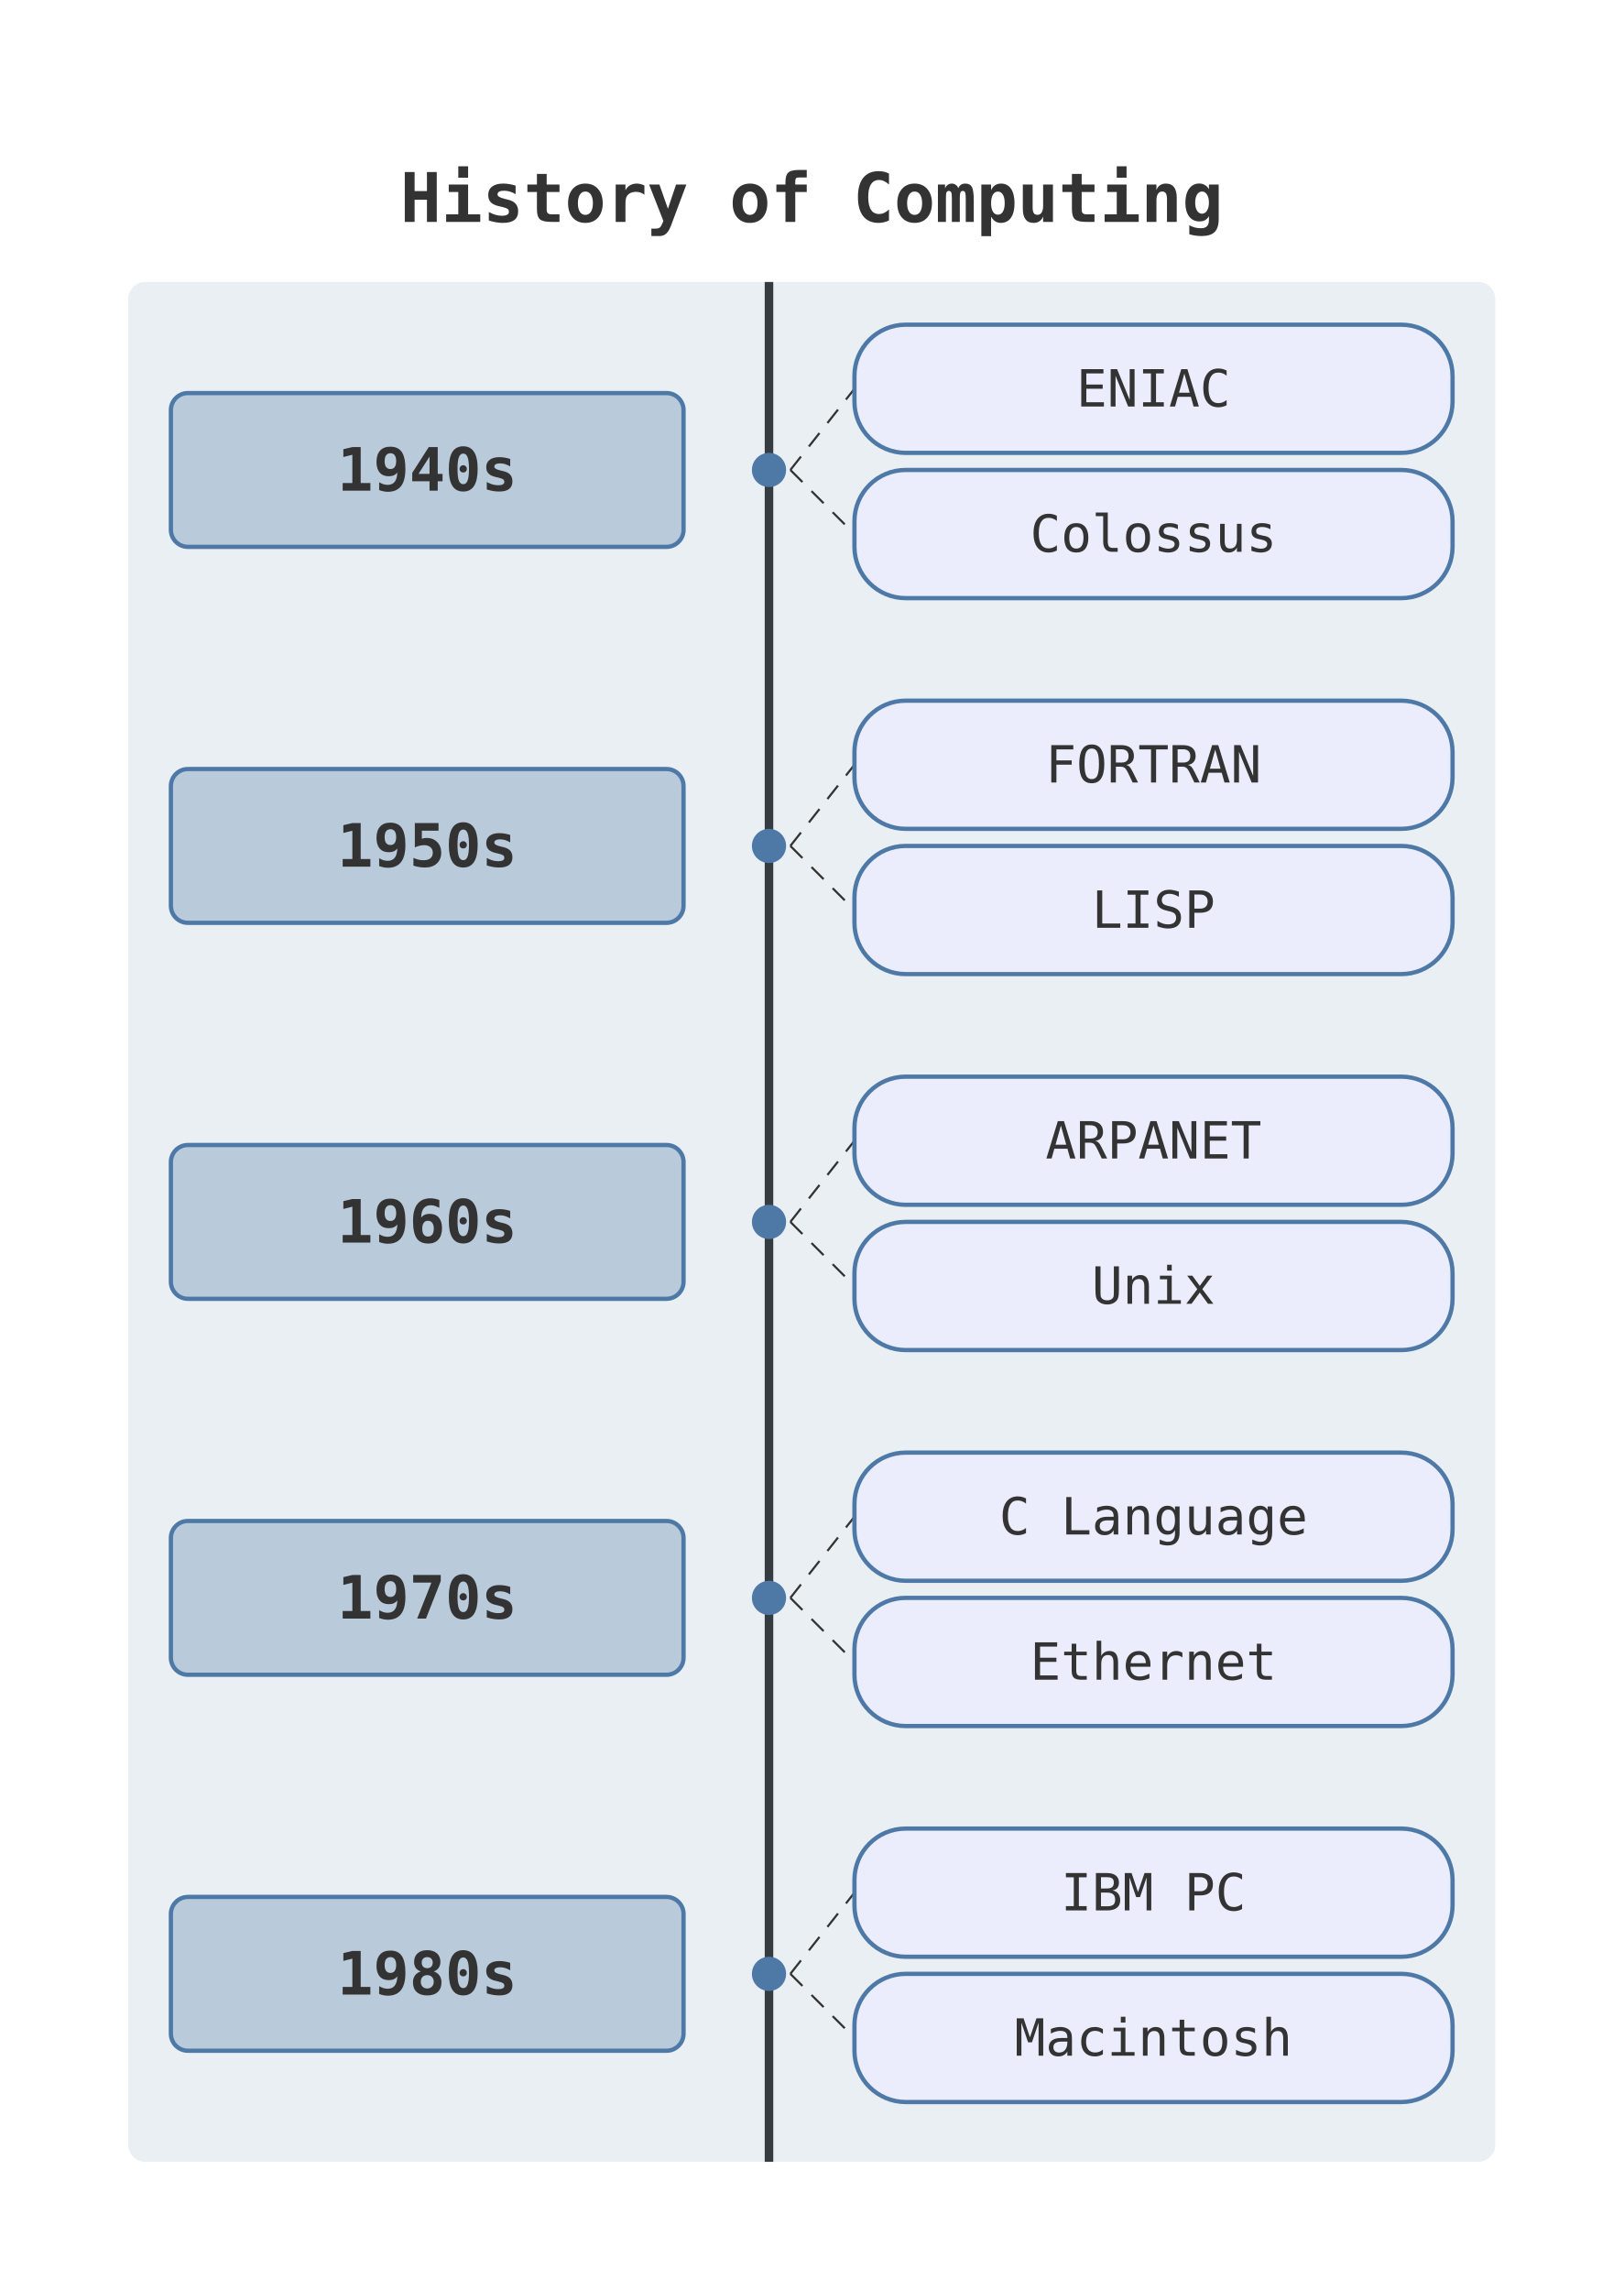
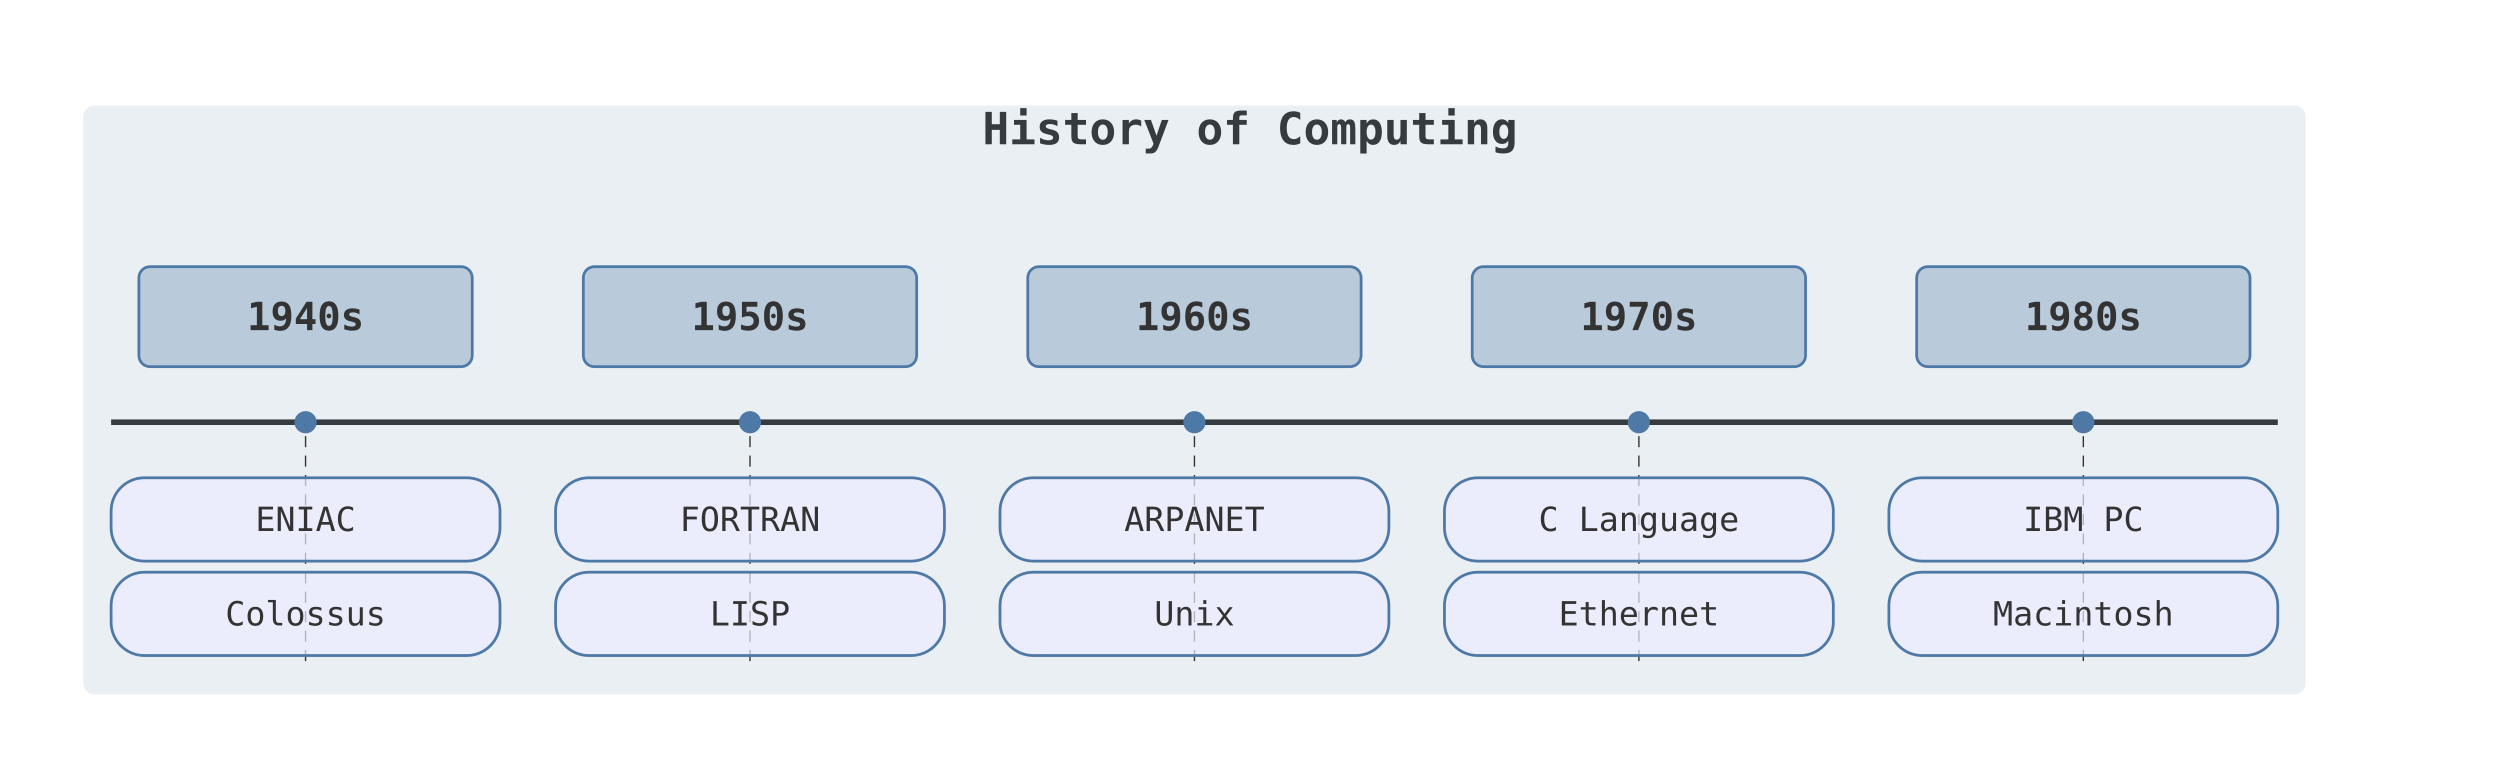
- <svg xmlns="http://www.w3.org/2000/svg" viewBox="0 0 380 536" width="380" height="536">
+ <svg xmlns="http://www.w3.org/2000/svg" viewBox="0 0 900 280" width="900" height="280">
  <g transform="translate(20, 20)">
-     <text x="170" y="26.4" text-anchor="middle" dominant-baseline="central" font-size="16px" font-family="'Intel One Mono', 'SF Mono', 'Cascadia Code', 'JetBrains Mono', 'Fira Code', 'Consolas', 'Menlo', monospace" fill="#333333" font-weight="bold">History of Computing</text>
-     <path d="M160 46 L160 486" fill="none" stroke="#333333" stroke-width="2" />
-     <rect x="10" y="46" width="320" height="440" rx="4" ry="4" fill="#4e79a71e" />
-     <rect x="20" y="72" width="120" height="36" rx="4" ry="4" fill="#4e79a750" stroke="#4e79a7" stroke-width="1" />
-     <text x="80" y="90" text-anchor="middle" dominant-baseline="central" font-size="14px" font-family="'Intel One Mono', 'SF Mono', 'Cascadia Code', 'JetBrains Mono', 'Fira Code', 'Consolas', 'Menlo', monospace" fill="#333333" font-weight="bold">1940s</text>
-     <circle cx="160" cy="90" r="4" fill="#4e79a7" />
-     <path d="M165 90 L180 71" fill="none" stroke="#333333" stroke-width="0.5" stroke-dasharray="4 3" />
-     <rect x="180" y="56" width="140" height="30" rx="12" ry="12" fill="#ececffb2" stroke="#4e79a7" stroke-width="1" />
-     <text x="250" y="71" text-anchor="middle" dominant-baseline="central" font-size="12px" font-family="'Intel One Mono', 'SF Mono', 'Cascadia Code', 'JetBrains Mono', 'Fira Code', 'Consolas', 'Menlo', monospace" fill="#333333">ENIAC</text>
-     <path d="M165 90 L180 105" fill="none" stroke="#333333" stroke-width="0.5" stroke-dasharray="4 3" />
-     <rect x="180" y="90" width="140" height="30" rx="12" ry="12" fill="#ececffb2" stroke="#4e79a7" stroke-width="1" />
-     <text x="250" y="105" text-anchor="middle" dominant-baseline="central" font-size="12px" font-family="'Intel One Mono', 'SF Mono', 'Cascadia Code', 'JetBrains Mono', 'Fira Code', 'Consolas', 'Menlo', monospace" fill="#333333">Colossus</text>
-     <rect x="20" y="160" width="120" height="36" rx="4" ry="4" fill="#4e79a750" stroke="#4e79a7" stroke-width="1" />
-     <text x="80" y="178" text-anchor="middle" dominant-baseline="central" font-size="14px" font-family="'Intel One Mono', 'SF Mono', 'Cascadia Code', 'JetBrains Mono', 'Fira Code', 'Consolas', 'Menlo', monospace" fill="#333333" font-weight="bold">1950s</text>
-     <circle cx="160" cy="178" r="4" fill="#4e79a7" />
-     <path d="M165 178 L180 159" fill="none" stroke="#333333" stroke-width="0.5" stroke-dasharray="4 3" />
-     <rect x="180" y="144" width="140" height="30" rx="12" ry="12" fill="#ececffb2" stroke="#4e79a7" stroke-width="1" />
-     <text x="250" y="159" text-anchor="middle" dominant-baseline="central" font-size="12px" font-family="'Intel One Mono', 'SF Mono', 'Cascadia Code', 'JetBrains Mono', 'Fira Code', 'Consolas', 'Menlo', monospace" fill="#333333">FORTRAN</text>
-     <path d="M165 178 L180 193" fill="none" stroke="#333333" stroke-width="0.5" stroke-dasharray="4 3" />
-     <rect x="180" y="178" width="140" height="30" rx="12" ry="12" fill="#ececffb2" stroke="#4e79a7" stroke-width="1" />
-     <text x="250" y="193" text-anchor="middle" dominant-baseline="central" font-size="12px" font-family="'Intel One Mono', 'SF Mono', 'Cascadia Code', 'JetBrains Mono', 'Fira Code', 'Consolas', 'Menlo', monospace" fill="#333333">LISP</text>
-     <rect x="20" y="248" width="120" height="36" rx="4" ry="4" fill="#4e79a750" stroke="#4e79a7" stroke-width="1" />
-     <text x="80" y="266" text-anchor="middle" dominant-baseline="central" font-size="14px" font-family="'Intel One Mono', 'SF Mono', 'Cascadia Code', 'JetBrains Mono', 'Fira Code', 'Consolas', 'Menlo', monospace" fill="#333333" font-weight="bold">1960s</text>
-     <circle cx="160" cy="266" r="4" fill="#4e79a7" />
-     <path d="M165 266 L180 247" fill="none" stroke="#333333" stroke-width="0.5" stroke-dasharray="4 3" />
-     <rect x="180" y="232" width="140" height="30" rx="12" ry="12" fill="#ececffb2" stroke="#4e79a7" stroke-width="1" />
-     <text x="250" y="247" text-anchor="middle" dominant-baseline="central" font-size="12px" font-family="'Intel One Mono', 'SF Mono', 'Cascadia Code', 'JetBrains Mono', 'Fira Code', 'Consolas', 'Menlo', monospace" fill="#333333">ARPANET</text>
-     <path d="M165 266 L180 281" fill="none" stroke="#333333" stroke-width="0.5" stroke-dasharray="4 3" />
-     <rect x="180" y="266" width="140" height="30" rx="12" ry="12" fill="#ececffb2" stroke="#4e79a7" stroke-width="1" />
-     <text x="250" y="281" text-anchor="middle" dominant-baseline="central" font-size="12px" font-family="'Intel One Mono', 'SF Mono', 'Cascadia Code', 'JetBrains Mono', 'Fira Code', 'Consolas', 'Menlo', monospace" fill="#333333">Unix</text>
-     <rect x="20" y="336" width="120" height="36" rx="4" ry="4" fill="#4e79a750" stroke="#4e79a7" stroke-width="1" />
-     <text x="80" y="354" text-anchor="middle" dominant-baseline="central" font-size="14px" font-family="'Intel One Mono', 'SF Mono', 'Cascadia Code', 'JetBrains Mono', 'Fira Code', 'Consolas', 'Menlo', monospace" fill="#333333" font-weight="bold">1970s</text>
-     <circle cx="160" cy="354" r="4" fill="#4e79a7" />
-     <path d="M165 354 L180 335" fill="none" stroke="#333333" stroke-width="0.5" stroke-dasharray="4 3" />
-     <rect x="180" y="320" width="140" height="30" rx="12" ry="12" fill="#ececffb2" stroke="#4e79a7" stroke-width="1" />
-     <text x="250" y="335" text-anchor="middle" dominant-baseline="central" font-size="12px" font-family="'Intel One Mono', 'SF Mono', 'Cascadia Code', 'JetBrains Mono', 'Fira Code', 'Consolas', 'Menlo', monospace" fill="#333333">C Language</text>
-     <path d="M165 354 L180 369" fill="none" stroke="#333333" stroke-width="0.5" stroke-dasharray="4 3" />
-     <rect x="180" y="354" width="140" height="30" rx="12" ry="12" fill="#ececffb2" stroke="#4e79a7" stroke-width="1" />
-     <text x="250" y="369" text-anchor="middle" dominant-baseline="central" font-size="12px" font-family="'Intel One Mono', 'SF Mono', 'Cascadia Code', 'JetBrains Mono', 'Fira Code', 'Consolas', 'Menlo', monospace" fill="#333333">Ethernet</text>
-     <rect x="20" y="424" width="120" height="36" rx="4" ry="4" fill="#4e79a750" stroke="#4e79a7" stroke-width="1" />
-     <text x="80" y="442" text-anchor="middle" dominant-baseline="central" font-size="14px" font-family="'Intel One Mono', 'SF Mono', 'Cascadia Code', 'JetBrains Mono', 'Fira Code', 'Consolas', 'Menlo', monospace" fill="#333333" font-weight="bold">1980s</text>
-     <circle cx="160" cy="442" r="4" fill="#4e79a7" />
-     <path d="M165 442 L180 423" fill="none" stroke="#333333" stroke-width="0.5" stroke-dasharray="4 3" />
-     <rect x="180" y="408" width="140" height="30" rx="12" ry="12" fill="#ececffb2" stroke="#4e79a7" stroke-width="1" />
-     <text x="250" y="423" text-anchor="middle" dominant-baseline="central" font-size="12px" font-family="'Intel One Mono', 'SF Mono', 'Cascadia Code', 'JetBrains Mono', 'Fira Code', 'Consolas', 'Menlo', monospace" fill="#333333">IBM PC</text>
-     <path d="M165 442 L180 457" fill="none" stroke="#333333" stroke-width="0.5" stroke-dasharray="4 3" />
-     <rect x="180" y="442" width="140" height="30" rx="12" ry="12" fill="#ececffb2" stroke="#4e79a7" stroke-width="1" />
-     <text x="250" y="457" text-anchor="middle" dominant-baseline="central" font-size="12px" font-family="'Intel One Mono', 'SF Mono', 'Cascadia Code', 'JetBrains Mono', 'Fira Code', 'Consolas', 'Menlo', monospace" fill="#333333">Macintosh</text>
+     <text x="430" y="26.4" text-anchor="middle" dominant-baseline="central" font-size="16px" font-family="'Intel One Mono', 'SF Mono', 'Cascadia Code', 'JetBrains Mono', 'Fira Code', 'Consolas', 'Menlo', monospace" fill="#333333" font-weight="bold">History of Computing</text>
+     <path d="M20 132 L800 132" fill="none" stroke="#333333" stroke-width="2" />
+     <rect x="10" y="18" width="800" height="212" rx="4" ry="4" fill="#4e79a71e" />
+     <rect x="30" y="76" width="120" height="36" rx="4" ry="4" fill="#4e79a750" stroke="#4e79a7" stroke-width="1" />
+     <text x="90" y="94" text-anchor="middle" dominant-baseline="central" font-size="14px" font-family="'Intel One Mono', 'SF Mono', 'Cascadia Code', 'JetBrains Mono', 'Fira Code', 'Consolas', 'Menlo', monospace" fill="#333333" font-weight="bold">1940s</text>
+     <circle cx="90" cy="132" r="4" fill="#4e79a7" />
+     <path d="M90 137 L90 220" fill="none" stroke="#333333" stroke-width="0.5" stroke-dasharray="4 3" />
+     <rect x="20" y="152" width="140" height="30" rx="12" ry="12" fill="#ececffb2" stroke="#4e79a7" stroke-width="1" />
+     <text x="90" y="167" text-anchor="middle" dominant-baseline="central" font-size="12px" font-family="'Intel One Mono', 'SF Mono', 'Cascadia Code', 'JetBrains Mono', 'Fira Code', 'Consolas', 'Menlo', monospace" fill="#333333">ENIAC</text>
+     <rect x="20" y="186" width="140" height="30" rx="12" ry="12" fill="#ececffb2" stroke="#4e79a7" stroke-width="1" />
+     <text x="90" y="201" text-anchor="middle" dominant-baseline="central" font-size="12px" font-family="'Intel One Mono', 'SF Mono', 'Cascadia Code', 'JetBrains Mono', 'Fira Code', 'Consolas', 'Menlo', monospace" fill="#333333">Colossus</text>
+     <rect x="190" y="76" width="120" height="36" rx="4" ry="4" fill="#4e79a750" stroke="#4e79a7" stroke-width="1" />
+     <text x="250" y="94" text-anchor="middle" dominant-baseline="central" font-size="14px" font-family="'Intel One Mono', 'SF Mono', 'Cascadia Code', 'JetBrains Mono', 'Fira Code', 'Consolas', 'Menlo', monospace" fill="#333333" font-weight="bold">1950s</text>
+     <circle cx="250" cy="132" r="4" fill="#4e79a7" />
+     <path d="M250 137 L250 220" fill="none" stroke="#333333" stroke-width="0.5" stroke-dasharray="4 3" />
+     <rect x="180" y="152" width="140" height="30" rx="12" ry="12" fill="#ececffb2" stroke="#4e79a7" stroke-width="1" />
+     <text x="250" y="167" text-anchor="middle" dominant-baseline="central" font-size="12px" font-family="'Intel One Mono', 'SF Mono', 'Cascadia Code', 'JetBrains Mono', 'Fira Code', 'Consolas', 'Menlo', monospace" fill="#333333">FORTRAN</text>
+     <rect x="180" y="186" width="140" height="30" rx="12" ry="12" fill="#ececffb2" stroke="#4e79a7" stroke-width="1" />
+     <text x="250" y="201" text-anchor="middle" dominant-baseline="central" font-size="12px" font-family="'Intel One Mono', 'SF Mono', 'Cascadia Code', 'JetBrains Mono', 'Fira Code', 'Consolas', 'Menlo', monospace" fill="#333333">LISP</text>
+     <rect x="350" y="76" width="120" height="36" rx="4" ry="4" fill="#4e79a750" stroke="#4e79a7" stroke-width="1" />
+     <text x="410" y="94" text-anchor="middle" dominant-baseline="central" font-size="14px" font-family="'Intel One Mono', 'SF Mono', 'Cascadia Code', 'JetBrains Mono', 'Fira Code', 'Consolas', 'Menlo', monospace" fill="#333333" font-weight="bold">1960s</text>
+     <circle cx="410" cy="132" r="4" fill="#4e79a7" />
+     <path d="M410 137 L410 220" fill="none" stroke="#333333" stroke-width="0.5" stroke-dasharray="4 3" />
+     <rect x="340" y="152" width="140" height="30" rx="12" ry="12" fill="#ececffb2" stroke="#4e79a7" stroke-width="1" />
+     <text x="410" y="167" text-anchor="middle" dominant-baseline="central" font-size="12px" font-family="'Intel One Mono', 'SF Mono', 'Cascadia Code', 'JetBrains Mono', 'Fira Code', 'Consolas', 'Menlo', monospace" fill="#333333">ARPANET</text>
+     <rect x="340" y="186" width="140" height="30" rx="12" ry="12" fill="#ececffb2" stroke="#4e79a7" stroke-width="1" />
+     <text x="410" y="201" text-anchor="middle" dominant-baseline="central" font-size="12px" font-family="'Intel One Mono', 'SF Mono', 'Cascadia Code', 'JetBrains Mono', 'Fira Code', 'Consolas', 'Menlo', monospace" fill="#333333">Unix</text>
+     <rect x="510" y="76" width="120" height="36" rx="4" ry="4" fill="#4e79a750" stroke="#4e79a7" stroke-width="1" />
+     <text x="570" y="94" text-anchor="middle" dominant-baseline="central" font-size="14px" font-family="'Intel One Mono', 'SF Mono', 'Cascadia Code', 'JetBrains Mono', 'Fira Code', 'Consolas', 'Menlo', monospace" fill="#333333" font-weight="bold">1970s</text>
+     <circle cx="570" cy="132" r="4" fill="#4e79a7" />
+     <path d="M570 137 L570 220" fill="none" stroke="#333333" stroke-width="0.5" stroke-dasharray="4 3" />
+     <rect x="500" y="152" width="140" height="30" rx="12" ry="12" fill="#ececffb2" stroke="#4e79a7" stroke-width="1" />
+     <text x="570" y="167" text-anchor="middle" dominant-baseline="central" font-size="12px" font-family="'Intel One Mono', 'SF Mono', 'Cascadia Code', 'JetBrains Mono', 'Fira Code', 'Consolas', 'Menlo', monospace" fill="#333333">C Language</text>
+     <rect x="500" y="186" width="140" height="30" rx="12" ry="12" fill="#ececffb2" stroke="#4e79a7" stroke-width="1" />
+     <text x="570" y="201" text-anchor="middle" dominant-baseline="central" font-size="12px" font-family="'Intel One Mono', 'SF Mono', 'Cascadia Code', 'JetBrains Mono', 'Fira Code', 'Consolas', 'Menlo', monospace" fill="#333333">Ethernet</text>
+     <rect x="670" y="76" width="120" height="36" rx="4" ry="4" fill="#4e79a750" stroke="#4e79a7" stroke-width="1" />
+     <text x="730" y="94" text-anchor="middle" dominant-baseline="central" font-size="14px" font-family="'Intel One Mono', 'SF Mono', 'Cascadia Code', 'JetBrains Mono', 'Fira Code', 'Consolas', 'Menlo', monospace" fill="#333333" font-weight="bold">1980s</text>
+     <circle cx="730" cy="132" r="4" fill="#4e79a7" />
+     <path d="M730 137 L730 220" fill="none" stroke="#333333" stroke-width="0.5" stroke-dasharray="4 3" />
+     <rect x="660" y="152" width="140" height="30" rx="12" ry="12" fill="#ececffb2" stroke="#4e79a7" stroke-width="1" />
+     <text x="730" y="167" text-anchor="middle" dominant-baseline="central" font-size="12px" font-family="'Intel One Mono', 'SF Mono', 'Cascadia Code', 'JetBrains Mono', 'Fira Code', 'Consolas', 'Menlo', monospace" fill="#333333">IBM PC</text>
+     <rect x="660" y="186" width="140" height="30" rx="12" ry="12" fill="#ececffb2" stroke="#4e79a7" stroke-width="1" />
+     <text x="730" y="201" text-anchor="middle" dominant-baseline="central" font-size="12px" font-family="'Intel One Mono', 'SF Mono', 'Cascadia Code', 'JetBrains Mono', 'Fira Code', 'Consolas', 'Menlo', monospace" fill="#333333">Macintosh</text>
  </g>
</svg>
